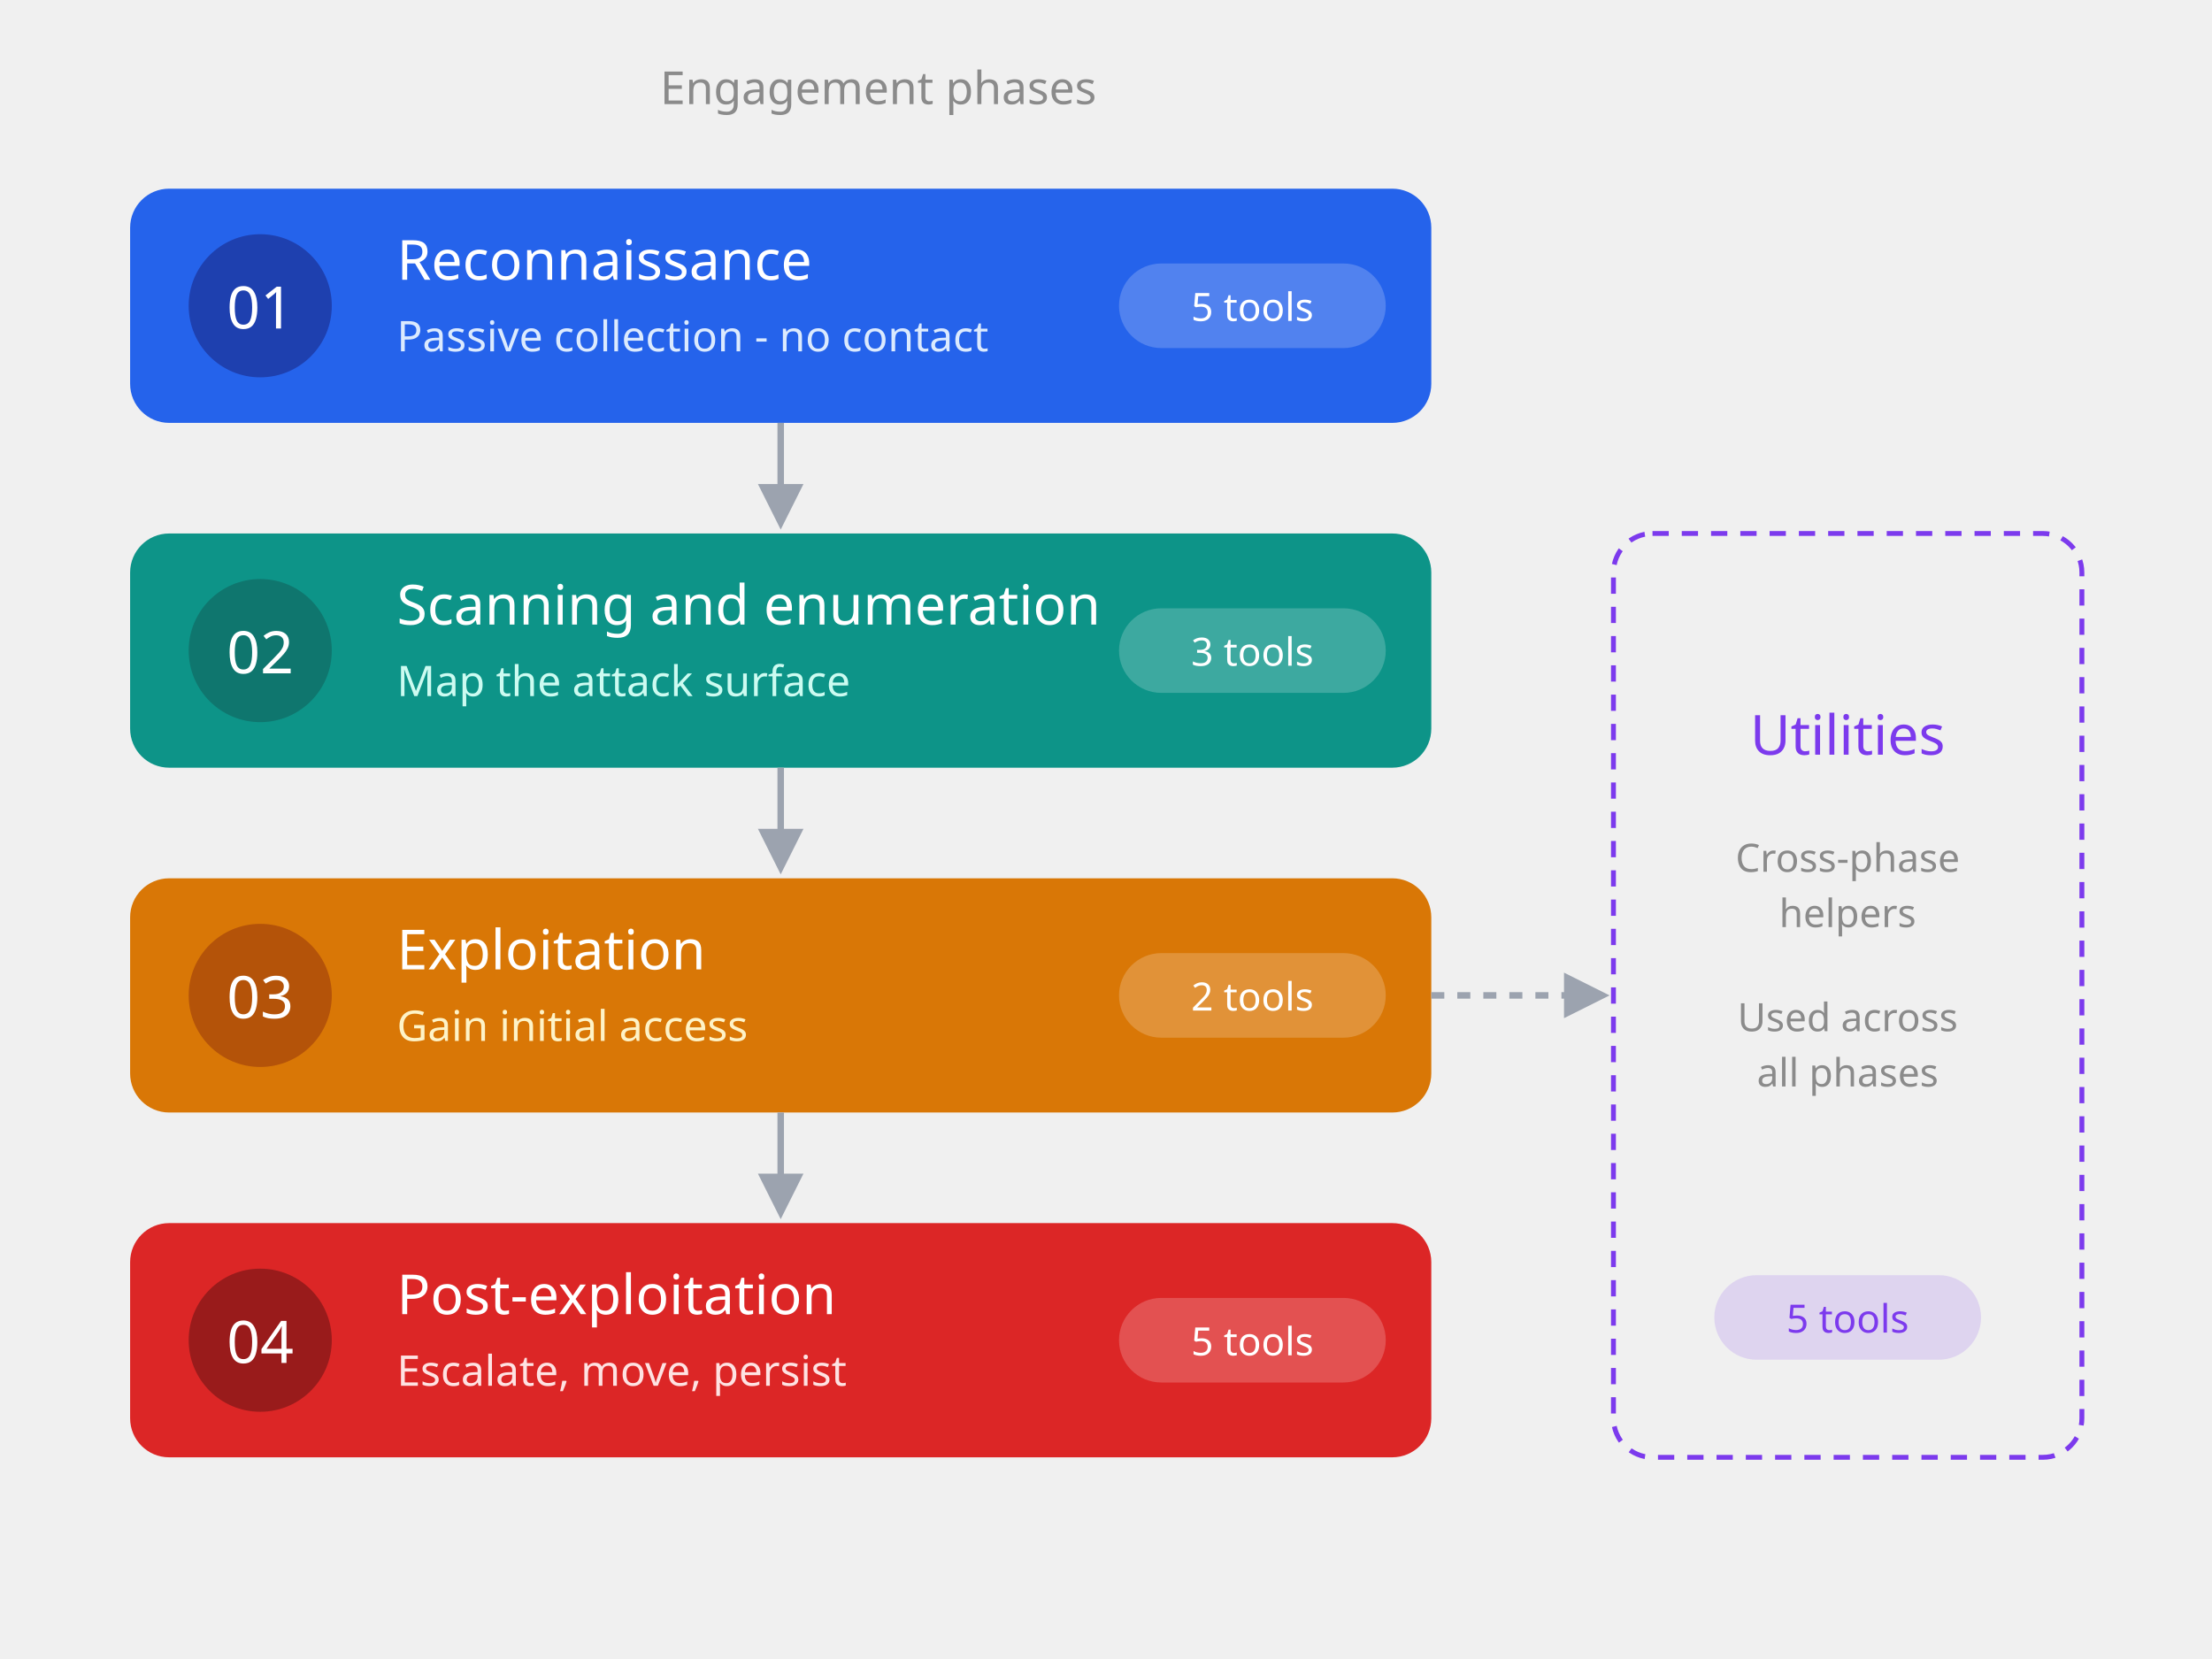
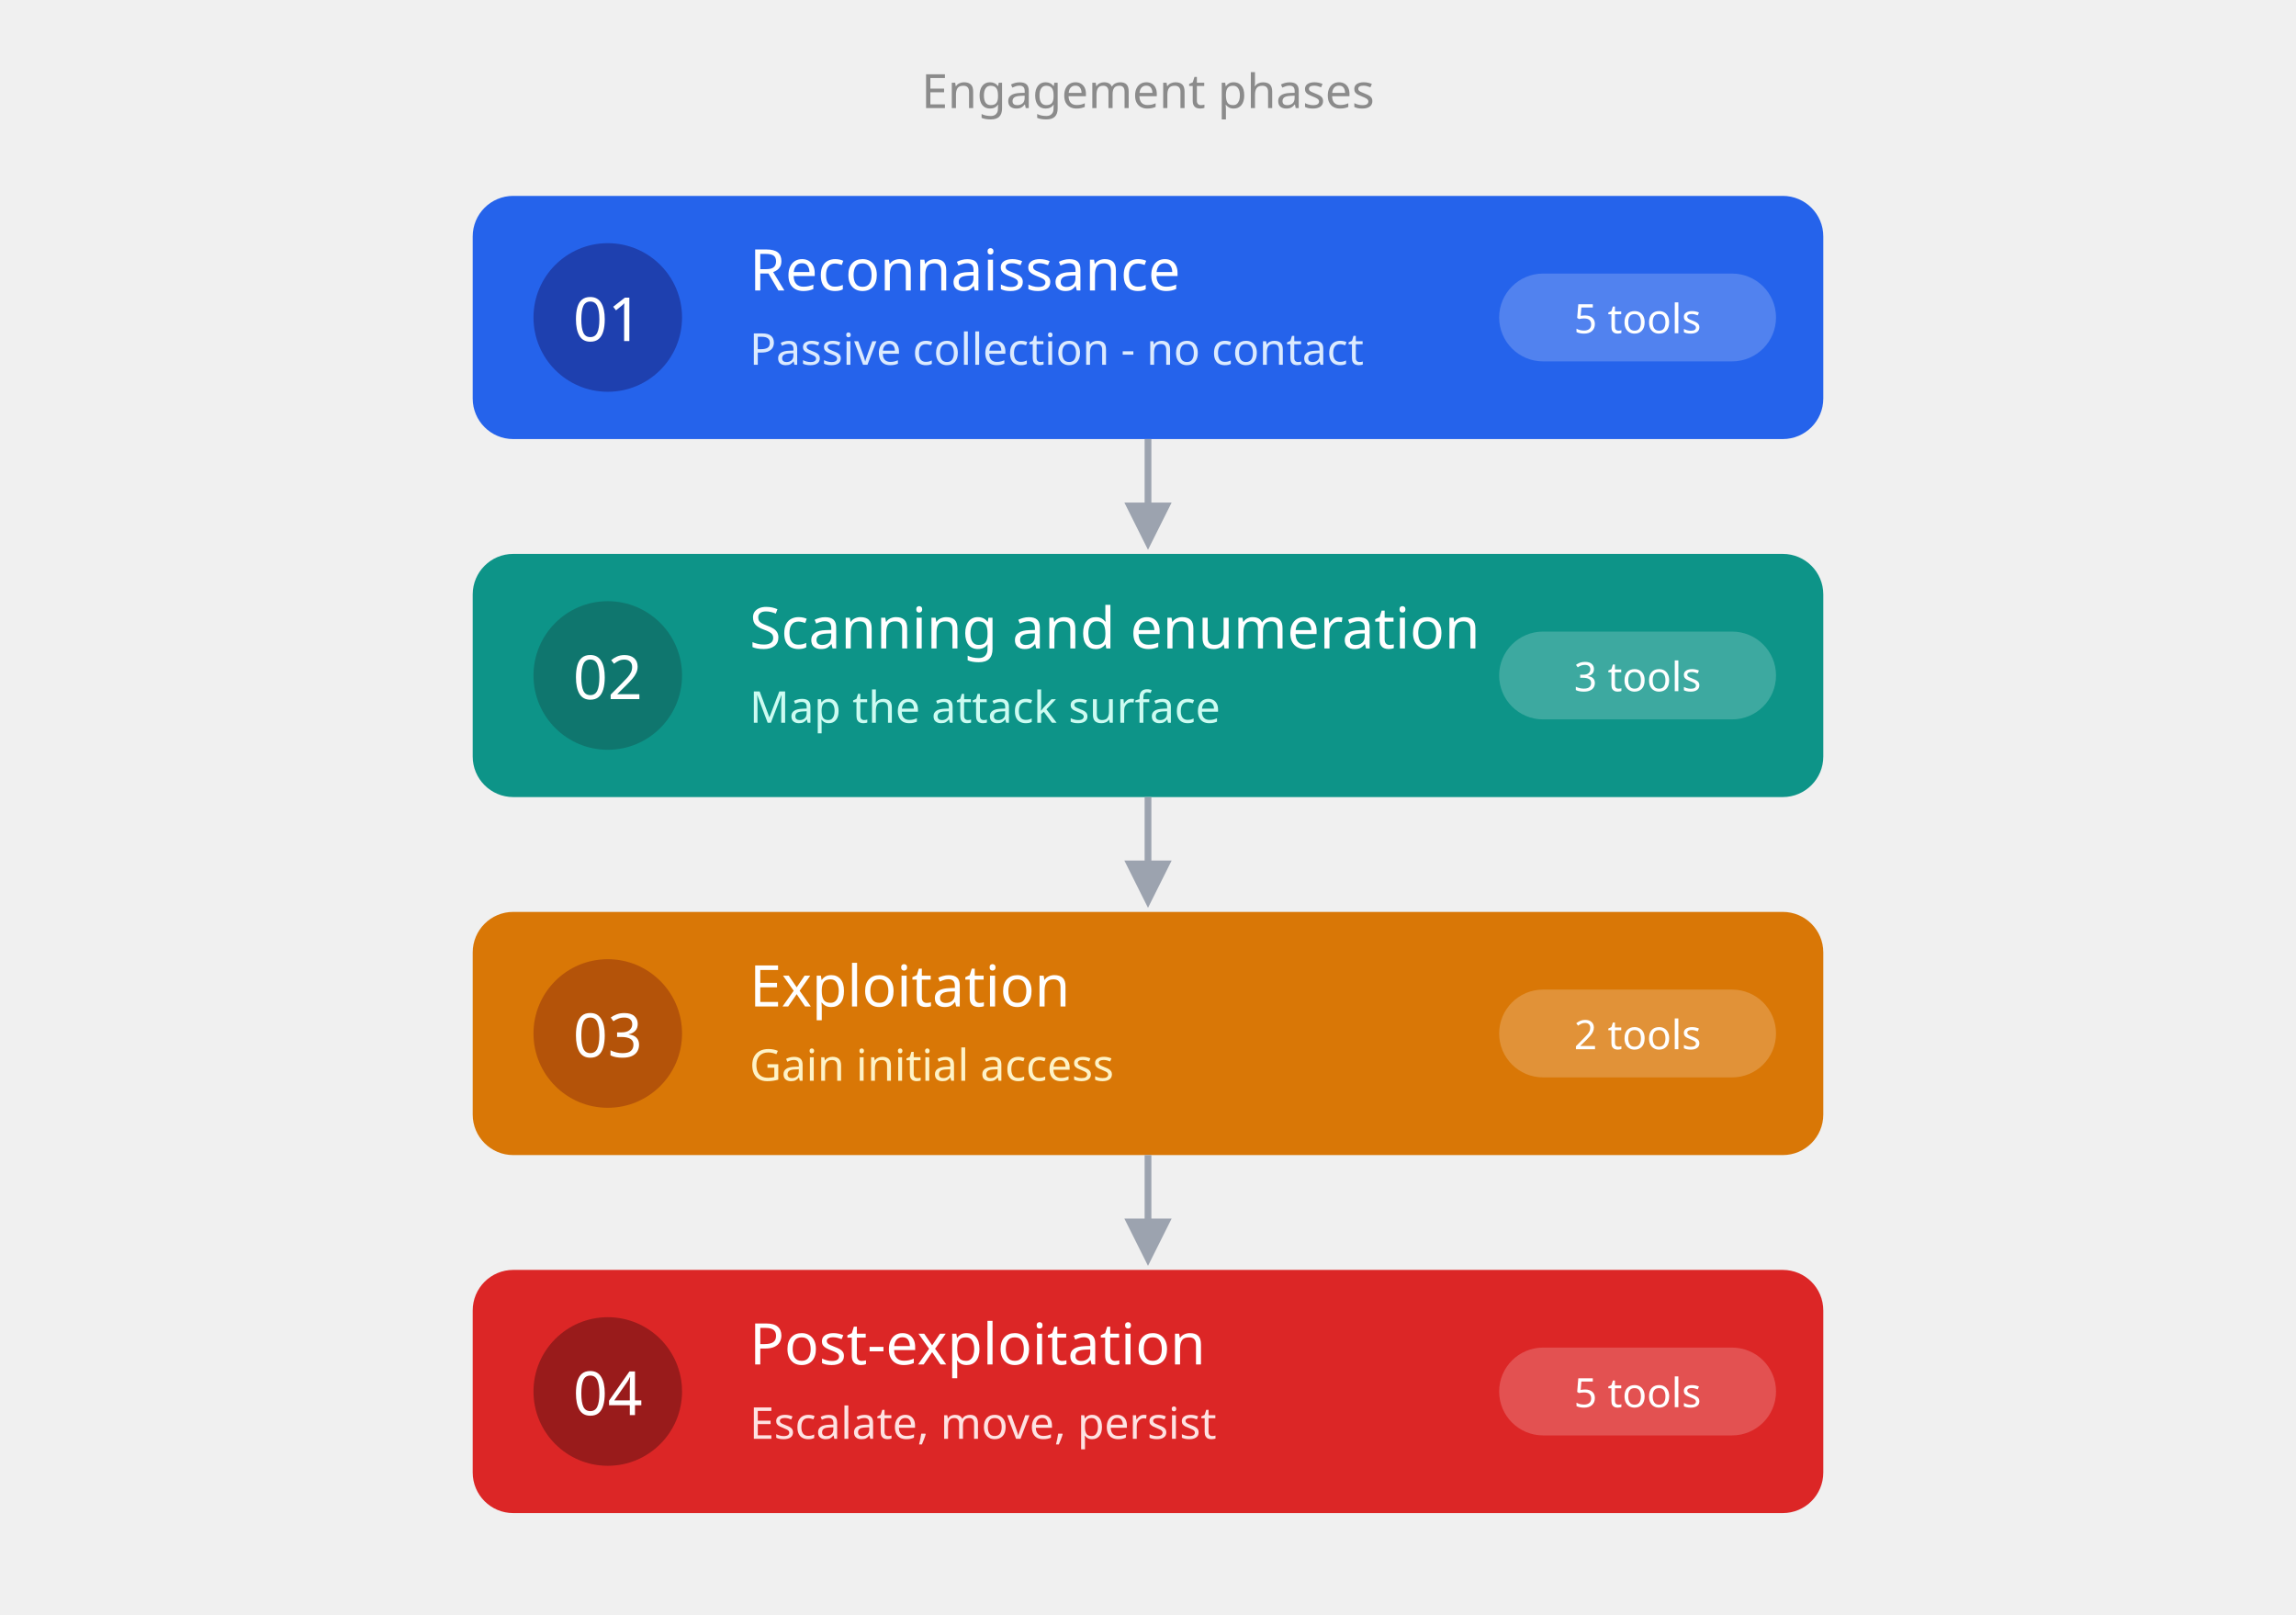
- <svg xmlns="http://www.w3.org/2000/svg" width="100%" viewBox="0 0 680 510" role="img">
+ <svg xmlns="http://www.w3.org/2000/svg" width="100%" viewBox="0 0 680 478" role="img">
  <defs>
-     <marker id="arr2" viewBox="0 0 10 10" refX="8" refY="5" markerWidth="7" markerHeight="7" orient="auto-start-reverse">
+     <marker id="arr3" viewBox="0 0 10 10" refX="8" refY="5" markerWidth="7" markerHeight="7" orient="auto-start-reverse">
      <path d="M0 0 L10 5 L0 10 z" fill="#9ca3af" />
    </marker>
  </defs>
-   <text x="270" y="32" text-anchor="middle" fill="#8b8b8b" font-family="sans-serif" font-size="14">Engagement phases</text>
+   <text x="340" y="32" text-anchor="middle" fill="#8b8b8b" font-family="sans-serif" font-size="14">Engagement phases</text>
  <g>
-     <rect x="40" y="58" width="400" height="72" rx="12" fill="#2563eb" />
-     <circle cx="80" cy="94" r="22" fill="#1e40af" />
-     <text x="80" y="94" text-anchor="middle" dominant-baseline="central" fill="#ffffff" font-family="sans-serif" font-size="18" font-weight="500">01</text>
-     <text x="122" y="86" fill="#ffffff" font-family="sans-serif" font-size="17" font-weight="500">Reconnaissance</text>
-     <text x="122" y="108" fill="#dbeafe" font-family="sans-serif" font-size="13">Passive collection - no contact</text>
-     <rect x="344" y="81" width="82" height="26" rx="13" fill="#ffffff" fill-opacity="0.2" />
-     <text x="385" y="94" text-anchor="middle" dominant-baseline="central" fill="#ffffff" font-family="sans-serif" font-size="12">5 tools</text>
+     <rect x="140" y="58" width="400" height="72" rx="12" fill="#2563eb" />
+     <circle cx="180" cy="94" r="22" fill="#1e40af" />
+     <text x="180" y="94" text-anchor="middle" dominant-baseline="central" fill="#ffffff" font-family="sans-serif" font-size="18" font-weight="500">01</text>
+     <text x="222" y="86" fill="#ffffff" font-family="sans-serif" font-size="17" font-weight="500">Reconnaissance</text>
+     <text x="222" y="108" fill="#dbeafe" font-family="sans-serif" font-size="13">Passive collection - no contact</text>
+     <rect x="444" y="81" width="82" height="26" rx="13" fill="#ffffff" fill-opacity="0.2" />
+     <text x="485" y="94" text-anchor="middle" dominant-baseline="central" fill="#ffffff" font-family="sans-serif" font-size="12">5 tools</text>
  </g>
-   <line x1="240" y1="130" x2="240" y2="160" stroke="#9ca3af" stroke-width="2" marker-end="url(#arr2)" />
+   <line x1="340" y1="130" x2="340" y2="160" stroke="#9ca3af" stroke-width="2" marker-end="url(#arr3)" />
  <g>
-     <rect x="40" y="164" width="400" height="72" rx="12" fill="#0d9488" />
-     <circle cx="80" cy="200" r="22" fill="#0f766e" />
-     <text x="80" y="200" text-anchor="middle" dominant-baseline="central" fill="#ffffff" font-family="sans-serif" font-size="18" font-weight="500">02</text>
-     <text x="122" y="192" fill="#ffffff" font-family="sans-serif" font-size="17" font-weight="500">Scanning and enumeration</text>
-     <text x="122" y="214" fill="#ccfbf1" font-family="sans-serif" font-size="13">Map the attack surface</text>
-     <rect x="344" y="187" width="82" height="26" rx="13" fill="#ffffff" fill-opacity="0.2" />
-     <text x="385" y="200" text-anchor="middle" dominant-baseline="central" fill="#ffffff" font-family="sans-serif" font-size="12">3 tools</text>
+     <rect x="140" y="164" width="400" height="72" rx="12" fill="#0d9488" />
+     <circle cx="180" cy="200" r="22" fill="#0f766e" />
+     <text x="180" y="200" text-anchor="middle" dominant-baseline="central" fill="#ffffff" font-family="sans-serif" font-size="18" font-weight="500">02</text>
+     <text x="222" y="192" fill="#ffffff" font-family="sans-serif" font-size="17" font-weight="500">Scanning and enumeration</text>
+     <text x="222" y="214" fill="#ccfbf1" font-family="sans-serif" font-size="13">Map the attack surface</text>
+     <rect x="444" y="187" width="82" height="26" rx="13" fill="#ffffff" fill-opacity="0.2" />
+     <text x="485" y="200" text-anchor="middle" dominant-baseline="central" fill="#ffffff" font-family="sans-serif" font-size="12">3 tools</text>
  </g>
-   <line x1="240" y1="236" x2="240" y2="266" stroke="#9ca3af" stroke-width="2" marker-end="url(#arr2)" />
+   <line x1="340" y1="236" x2="340" y2="266" stroke="#9ca3af" stroke-width="2" marker-end="url(#arr3)" />
  <g>
-     <rect x="40" y="270" width="400" height="72" rx="12" fill="#d97706" />
-     <circle cx="80" cy="306" r="22" fill="#b45309" />
-     <text x="80" y="306" text-anchor="middle" dominant-baseline="central" fill="#ffffff" font-family="sans-serif" font-size="18" font-weight="500">03</text>
-     <text x="122" y="298" fill="#ffffff" font-family="sans-serif" font-size="17" font-weight="500">Exploitation</text>
-     <text x="122" y="320" fill="#fef3c7" font-family="sans-serif" font-size="13">Gain initial access</text>
-     <rect x="344" y="293" width="82" height="26" rx="13" fill="#ffffff" fill-opacity="0.2" />
-     <text x="385" y="306" text-anchor="middle" dominant-baseline="central" fill="#ffffff" font-family="sans-serif" font-size="12">2 tools</text>
+     <rect x="140" y="270" width="400" height="72" rx="12" fill="#d97706" />
+     <circle cx="180" cy="306" r="22" fill="#b45309" />
+     <text x="180" y="306" text-anchor="middle" dominant-baseline="central" fill="#ffffff" font-family="sans-serif" font-size="18" font-weight="500">03</text>
+     <text x="222" y="298" fill="#ffffff" font-family="sans-serif" font-size="17" font-weight="500">Exploitation</text>
+     <text x="222" y="320" fill="#fef3c7" font-family="sans-serif" font-size="13">Gain initial access</text>
+     <rect x="444" y="293" width="82" height="26" rx="13" fill="#ffffff" fill-opacity="0.2" />
+     <text x="485" y="306" text-anchor="middle" dominant-baseline="central" fill="#ffffff" font-family="sans-serif" font-size="12">2 tools</text>
  </g>
-   <line x1="240" y1="342" x2="240" y2="372" stroke="#9ca3af" stroke-width="2" marker-end="url(#arr2)" />
+   <line x1="340" y1="342" x2="340" y2="372" stroke="#9ca3af" stroke-width="2" marker-end="url(#arr3)" />
  <g>
-     <rect x="40" y="376" width="400" height="72" rx="12" fill="#dc2626" />
-     <circle cx="80" cy="412" r="22" fill="#991b1b" />
-     <text x="80" y="412" text-anchor="middle" dominant-baseline="central" fill="#ffffff" font-family="sans-serif" font-size="18" font-weight="500">04</text>
-     <text x="122" y="404" fill="#ffffff" font-family="sans-serif" font-size="17" font-weight="500">Post-exploitation</text>
-     <text x="122" y="426" fill="#fee2e2" font-family="sans-serif" font-size="13">Escalate, move, persist</text>
-     <rect x="344" y="399" width="82" height="26" rx="13" fill="#ffffff" fill-opacity="0.2" />
-     <text x="385" y="412" text-anchor="middle" dominant-baseline="central" fill="#ffffff" font-family="sans-serif" font-size="12">5 tools</text>
-   </g>
-   <line x1="440" y1="306" x2="492" y2="306" stroke="#9ca3af" stroke-width="2" stroke-dasharray="4 4" marker-end="url(#arr2)" />
-   <g>
-     <rect x="496" y="164" width="144" height="284" rx="12" fill="none" stroke="#7c3aed" stroke-width="1.5" stroke-dasharray="5 4" />
-     <text x="568" y="232" text-anchor="middle" fill="#7c3aed" font-family="sans-serif" font-size="17" font-weight="500">Utilities</text>
-     <text x="568" y="268" text-anchor="middle" fill="#8b8b8b" font-family="sans-serif" font-size="12">Cross-phase</text>
-     <text x="568" y="285" text-anchor="middle" fill="#8b8b8b" font-family="sans-serif" font-size="12">helpers</text>
-     <text x="568" y="317" text-anchor="middle" fill="#8b8b8b" font-family="sans-serif" font-size="12">Used across</text>
-     <text x="568" y="334" text-anchor="middle" fill="#8b8b8b" font-family="sans-serif" font-size="12">all phases</text>
-     <rect x="527" y="392" width="82" height="26" rx="13" fill="#7c3aed" fill-opacity="0.15" />
-     <text x="568" y="405" text-anchor="middle" dominant-baseline="central" fill="#7c3aed" font-family="sans-serif" font-size="12">5 tools</text>
+     <rect x="140" y="376" width="400" height="72" rx="12" fill="#dc2626" />
+     <circle cx="180" cy="412" r="22" fill="#991b1b" />
+     <text x="180" y="412" text-anchor="middle" dominant-baseline="central" fill="#ffffff" font-family="sans-serif" font-size="18" font-weight="500">04</text>
+     <text x="222" y="404" fill="#ffffff" font-family="sans-serif" font-size="17" font-weight="500">Post-exploitation</text>
+     <text x="222" y="426" fill="#fee2e2" font-family="sans-serif" font-size="13">Escalate, move, persist</text>
+     <rect x="444" y="399" width="82" height="26" rx="13" fill="#ffffff" fill-opacity="0.2" />
+     <text x="485" y="412" text-anchor="middle" dominant-baseline="central" fill="#ffffff" font-family="sans-serif" font-size="12">5 tools</text>
  </g>
</svg>
